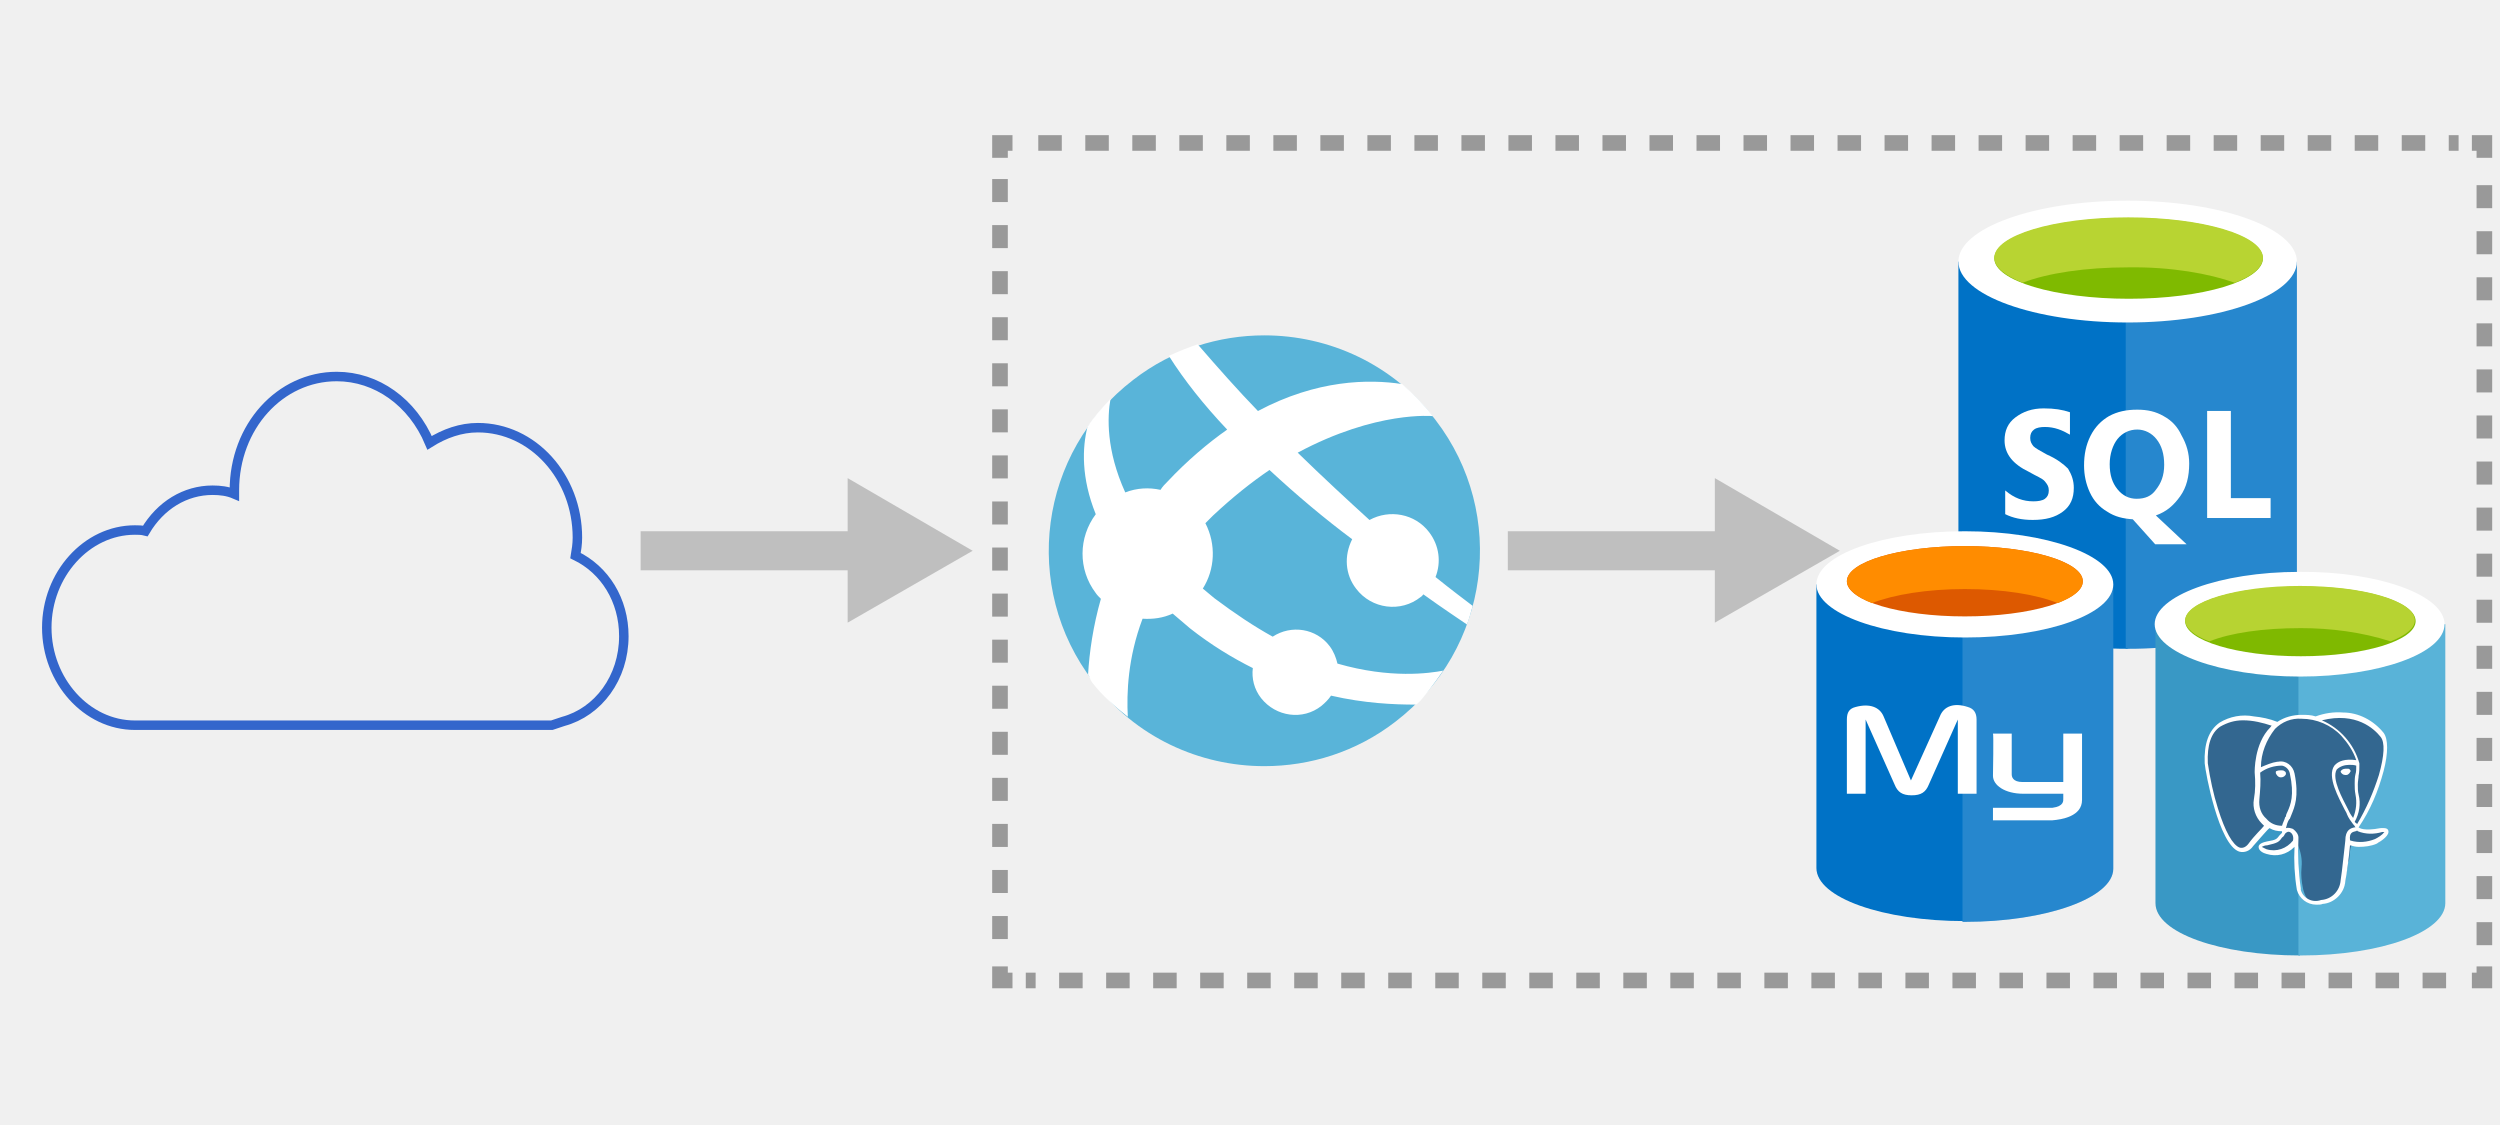
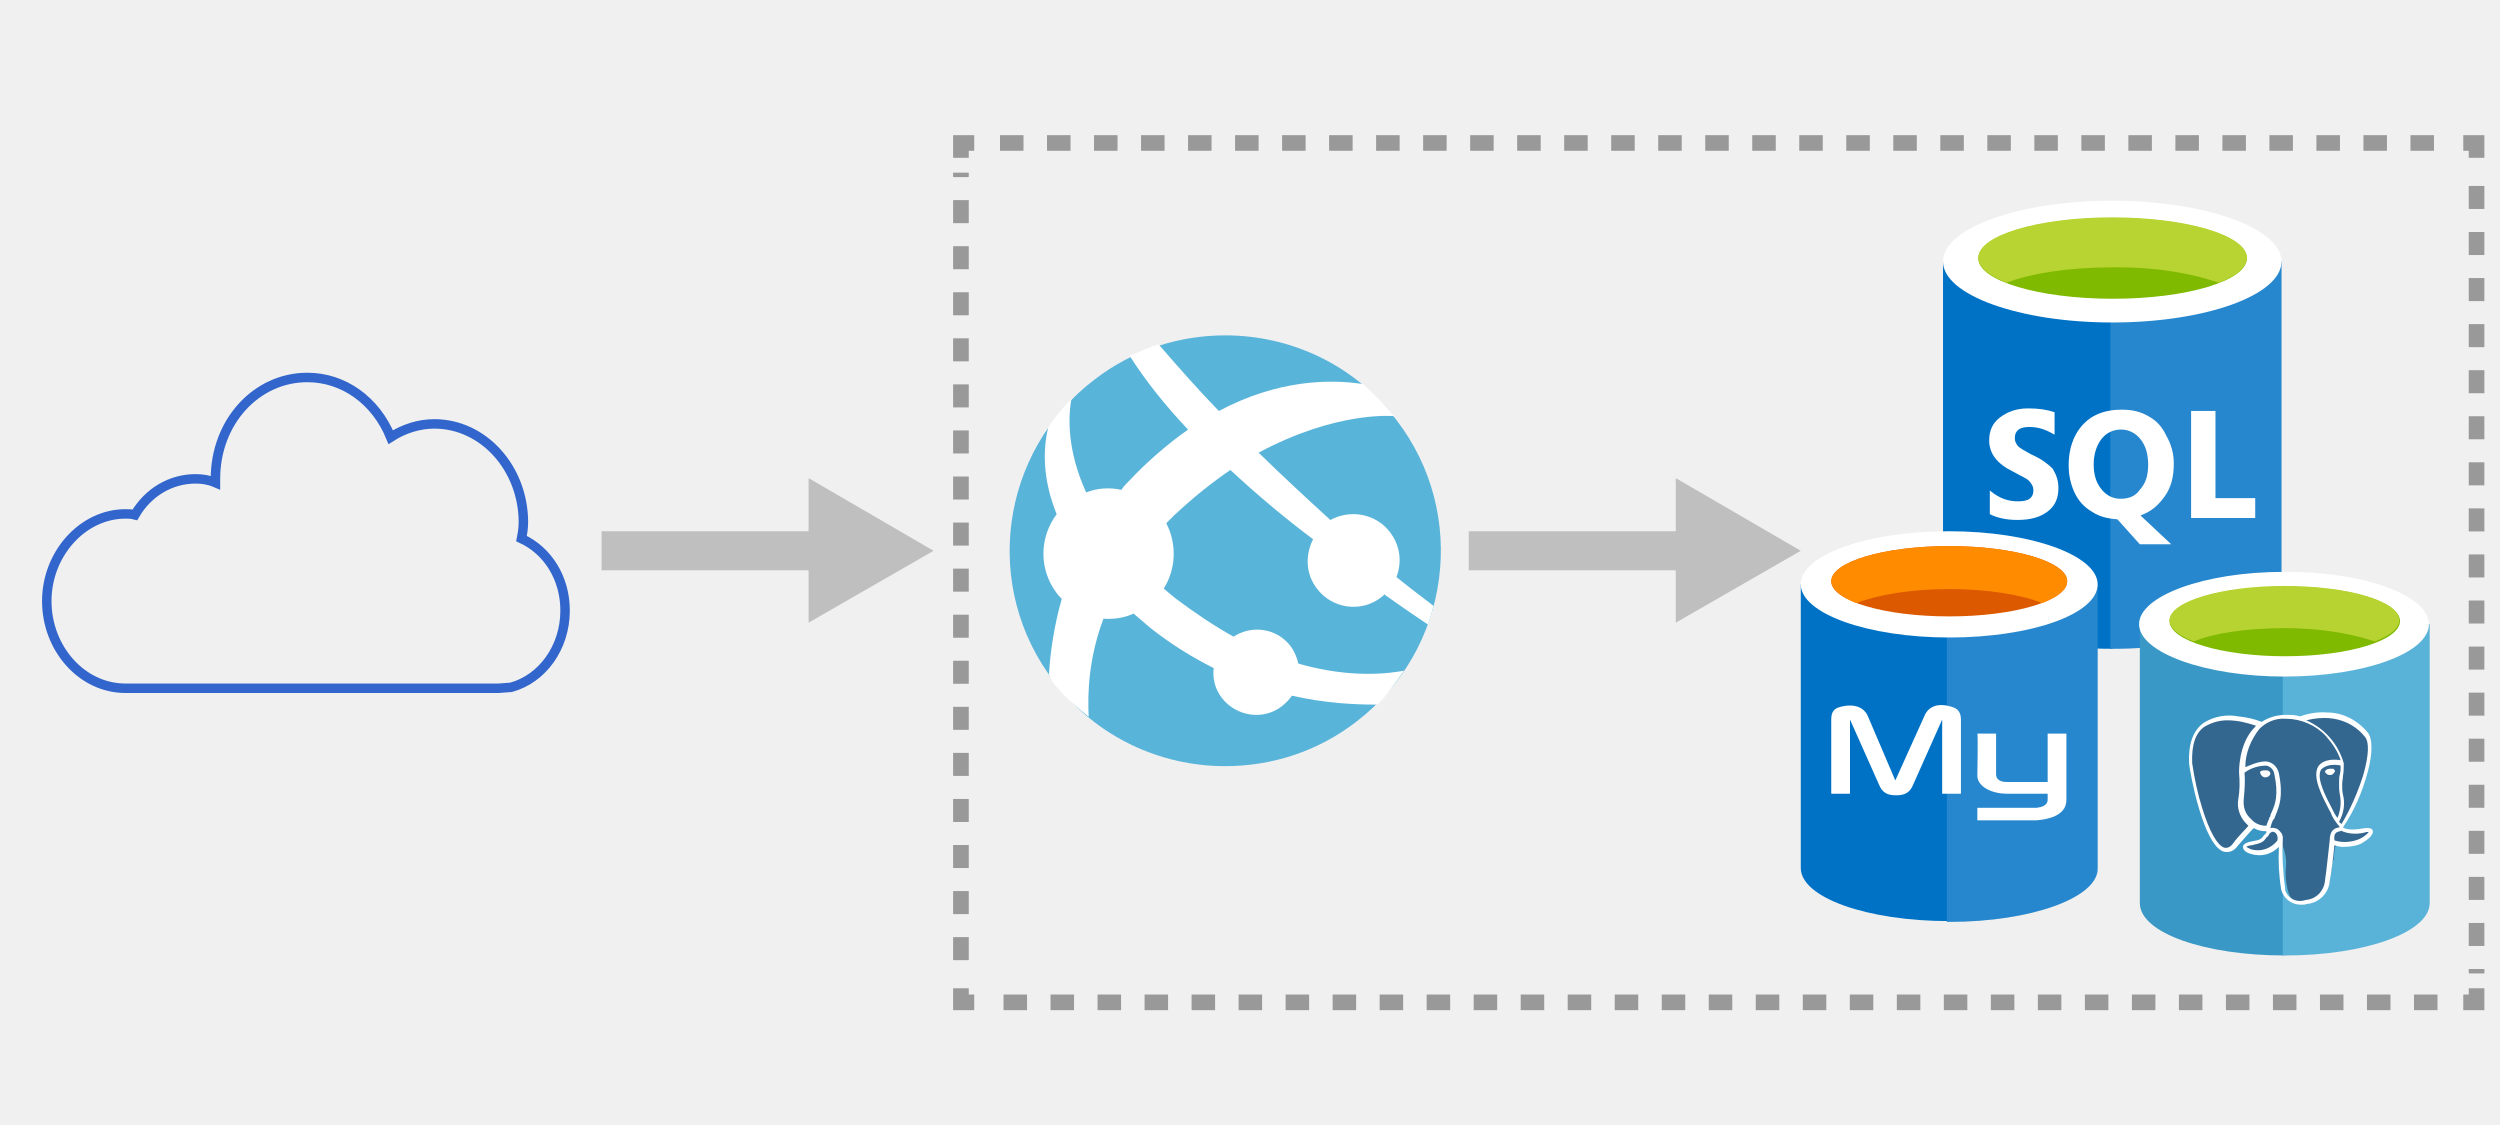
<svg xmlns="http://www.w3.org/2000/svg" version="1.0" x="0px" y="0px" viewBox="0 0 320 144" style="enable-background:new 0 0 320 144;" xml:space="preserve">
  <style type="text/css">
	.st0{fill:#59B4D9;}
	.st1{fill:#FFFFFF;}
	.st2{fill:#0072C6;}
	.st3{opacity:0.15;fill:#FFFFFF;enable-background:new    ;}
	.st4{fill:#7FBA00;}
	.st5{fill:#B8D432;}
	.st6{fill:#FFFFFF;enable-background:new    ;}
	.st7{fill:#7D7D7D;stroke:#7D7D7D;stroke-width:0.625;stroke-linejoin:round;}
	.st8{fill:none;stroke:#3366CC;stroke-miterlimit:3;}
	.st9{fill:none;stroke:#BFBFBF;stroke-width:5;stroke-miterlimit:3;}
	.st10{fill:#BFBFBF;}
	.st11{fill:none;stroke:#999999;stroke-width:2;stroke-miterlimit:3;}
	.st12{fill:none;stroke:#999999;stroke-width:2;stroke-miterlimit:3;stroke-dasharray:3.009,3.009;}
	.st13{fill:none;stroke:#999999;stroke-width:2;stroke-miterlimit:3;stroke-dasharray:2.948,2.948;}
	.st14{fill:#DD5900;}
	.st15{fill:#FF8C00;}
	.st16{fill:#3998C5;}
	.st17{fill:#59B3D8;}
	.st18{fill:#7FB900;}
	.st19{fill:#B7D332;}
	.st20{fill:#336790;}
</style>
  <g id="svg7775">
    <g id="g4941-3" transform="matrix(0.8205563,0,0,0.8205563,5.440066,894.3356)">
-       <path id="path3-3" class="st0" d="M211-977.3c-6.1,4.7-13.3,6.9-20.4,6.9    c-10.1,0-20.1-4.5-26.7-13.2c-11.3-14.7-8.5-35.8,6.3-47.1c6.1-4.7,13.3-6.9,20.4-6.9c10.1,0,20.1,4.5,26.7,13.2    C228.6-1009.7,225.8-988.6,211-977.3" />
-       <path id="path5-4" class="st1" d="M204.9-998.1c2.4,3.2,7,3.8,10.1,1.3c0.2-0.1,0.3-0.3,0.4-0.4    c3.2,2.3,5.5,3.8,6.8,4.7c0.4-1,0.6-1.9,0.9-2.9c-1.3-1-3.2-2.4-5.8-4.5c0.9-2.3,0.6-4.9-1-7c-2.2-2.9-6.2-3.6-9.3-1.9    c-3.4-3.1-7.2-6.6-11.2-10.5c12.3-6.6,21.1-5.7,21.1-5.7c-1.5-1.9-3.1-3.5-4.8-5c-5.2-0.8-13.3-0.7-22.5,4.2l0,0l0,0    c-3.1-3.2-6.2-6.7-9.4-10.4c-1.5,0.5-3,1.1-4.5,1.8c2.4,3.8,5.5,7.7,9.1,11.5l0,0l0,0c-3,2.1-6.3,4.9-9.3,8.1    c-0.4,0.4-0.8,0.8-1.1,1.3c-1.8-0.4-3.7-0.3-5.5,0.4c-3-6.6-2.8-11.8-2.3-14.6c-1.3,1.4-2.6,2.8-3.6,4.4c-0.8,3.2-1,7.9,1.3,13.6    c-2.7,3.6-2.8,8.6,0,12.3c0.2,0.3,0.5,0.6,0.8,0.9c-1.2,4.2-1.8,8.3-2,11.8c0.3,0.4,0.3,0.8,0.6,1.2c1.6,2.1,3.6,3.8,5.6,5.4    c-0.2-3.7,0-9.2,2.3-15.3c1.6,0.1,3.2-0.1,4.7-0.8c0.9,0.8,1.8,1.5,2.7,2.3c3.3,2.6,6.6,4.6,9.8,6.2c-0.2,1.6,0.2,3.3,1.3,4.7    c2.3,2.9,6.5,3.5,9.4,1.2c0.6-0.5,1.1-1,1.5-1.6c5.2,1.2,9.8,1.4,13.2,1.4c0.5,0,2.9-3.3,4.3-5.3c-2.1,0.4-8.2,1.3-16.5-1.1    c-0.2-0.9-0.6-1.9-1.2-2.7c-2.1-2.8-6-3.4-8.9-1.5c-2.9-1.6-5.9-3.6-9.1-6c-0.6-0.5-1.2-1-1.8-1.5c1.9-3,2.1-6.9,0.4-10.2    c0.4-0.4,0.8-0.8,1.2-1.2c3.1-2.9,6-5.2,8.8-7.1c-0.1-0.1-0.2-0.2-0.3-0.3c0.1,0.1,0.2,0.2,0.3,0.3l0,0c4.2,3.9,8.6,7.6,12.9,10.8    C203-1003.2,203.2-1000.3,204.9-998.1L204.9-998.1z" />
+       <path id="path3-3" class="st0" d="M204.9-977.3c-6.1,4.7-13.3,6.9-20.4,6.9    c-10.1,0-20.1-4.5-26.7-13.2c-11.3-14.7-8.5-35.8,6.3-47.1c6.1-4.7,13.3-6.9,20.4-6.9c10.1,0,20.1,4.5,26.7,13.2    C222.5-1009.7,219.7-988.6,204.9-977.3" />
+       <path id="path5-4" class="st1" d="M198.8-998.1c2.4,3.2,7,3.8,10.1,1.3c0.2-0.1,0.3-0.3,0.4-0.4    c3.2,2.3,5.5,3.8,6.8,4.7c0.4-1,0.6-1.9,0.9-2.9c-1.3-1-3.2-2.4-5.8-4.5c0.9-2.3,0.6-4.9-1-7c-2.2-2.9-6.2-3.6-9.3-1.9    c-3.4-3.1-7.2-6.6-11.2-10.5c12.3-6.6,21.1-5.7,21.1-5.7c-1.5-1.9-3.1-3.5-4.8-5c-5.2-0.8-13.3-0.7-22.5,4.2l0,0l0,0    c-3.1-3.2-6.2-6.7-9.4-10.4c-1.5,0.5-3,1.1-4.5,1.8c2.4,3.8,5.5,7.7,9.1,11.5l0,0l0,0c-3,2.1-6.3,4.9-9.3,8.1    c-0.4,0.4-0.8,0.8-1.1,1.3c-1.8-0.4-3.7-0.3-5.5,0.4c-3-6.6-2.8-11.8-2.3-14.6c-1.3,1.4-2.6,2.8-3.6,4.4c-0.8,3.2-1,7.9,1.3,13.6    c-2.7,3.6-2.8,8.6,0,12.3c0.2,0.3,0.5,0.6,0.8,0.9c-1.2,4.2-1.8,8.3-2,11.8c0.3,0.4,0.3,0.8,0.6,1.2c1.6,2.1,3.6,3.8,5.6,5.4    c-0.2-3.7,0-9.2,2.3-15.3c1.6,0.1,3.2-0.1,4.7-0.8c0.9,0.8,1.8,1.5,2.7,2.3c3.3,2.6,6.6,4.6,9.8,6.2c-0.2,1.6,0.2,3.3,1.3,4.7    c2.3,2.9,6.5,3.5,9.4,1.2c0.6-0.5,1.1-1,1.5-1.6c5.2,1.2,9.8,1.4,13.2,1.4c0.5,0,2.9-3.3,4.3-5.3c-2.1,0.4-8.2,1.3-16.5-1.1    c-0.2-0.9-0.6-1.9-1.2-2.7c-2.1-2.8-6-3.4-8.9-1.5c-2.9-1.6-5.9-3.6-9.1-6c-0.6-0.5-1.2-1-1.8-1.5c1.9-3,2.1-6.9,0.4-10.2    c0.4-0.4,0.8-0.8,1.2-1.2c3.1-2.9,6-5.2,8.8-7.1c-0.1-0.1-0.2-0.2-0.3-0.3c0.1,0.1,0.2,0.2,0.3,0.3l0,0c4.2,3.9,8.6,7.6,12.9,10.8    C196.9-1003.2,197.1-1000.3,198.8-998.1L198.8-998.1z" />
    </g>
    <g id="g3366-3" transform="matrix(0.8205563,0,0,0.8205563,7.87366,773.8707)">
-       <path id="path3-5-6" class="st2" d="M295.9-902.3v50.9c0,5.2,11.8,9.5,26.4,9.5v-60.4    L295.9-902.3L295.9-902.3z" />
-       <path id="path5-3-4" class="st2" d="M322-841.9h0.3c14.5,0,26.4-4.3,26.4-9.5v-50.9H322V-841.9    L322-841.9z" />
-       <path id="path7-0" class="st3" d="M322-841.9h0.3c14.5,0,26.4-4.3,26.4-9.5v-50.9H322V-841.9    L322-841.9z" />
-       <path id="path9-9" class="st1" d="M348.7-902.3c0,5.2-11.8,9.5-26.4,9.5s-26.4-4.3-26.4-9.5    s11.8-9.5,26.4-9.5S348.7-907.5,348.7-902.3" />
-       <path id="path11-5" class="st4" d="M343.4-902.8c0,3.5-9.4,6.3-20.9,6.3c-11.5,0-21-2.8-21-6.3    c0-3.5,9.4-6.3,21-6.3C334-909.1,343.4-906.3,343.4-902.8" />
-       <path id="path13-5" class="st5" d="M339-899c2.7-1,4.4-2.4,4.4-3.9c0-3.5-9.4-6.3-21-6.3    s-20.9,2.8-20.9,6.3c0,1.5,1.7,2.8,4.4,3.9c3.9-1.5,9.8-2.4,16.5-2.4C329.1-901.5,335.1-900.4,339-899" />
-       <path id="path15-8" class="st1" d="M313.9-867c0,1.6-0.5,2.8-1.7,3.7s-2.7,1.3-4.7,1.3    c-1.7,0-3.1-0.3-4.3-0.9v-3.7c1.4,1.2,2.8,1.7,4.4,1.7c0.7,0,1.4-0.1,1.8-0.4c0.4-0.3,0.6-0.7,0.6-1.3s-0.2-0.9-0.6-1.4    s-1.3-0.8-2.5-1.5c-2.5-1.2-3.8-2.8-3.8-4.9c0-1.5,0.5-2.7,1.7-3.6c1.2-0.9,2.6-1.4,4.4-1.4c1.7,0,2.9,0.2,4.1,0.6v3.5    c-1.2-0.7-2.4-1.2-3.9-1.2c-0.7,0-1.3,0.1-1.7,0.4c-0.4,0.3-0.6,0.7-0.6,1.3s0.2,0.9,0.5,1.3c0.3,0.3,1,0.7,2.1,1.3    c1.6,0.7,2.6,1.5,3.3,2.2C313.6-869,313.9-868.1,313.9-867L313.9-867z" />
-       <path id="path17-2" class="st1" d="M331.9-870.8c0,2-0.4,3.7-1.4,5.1s-2.1,2.4-3.8,3l4.8,4.5    h-4.9l-3.5-3.9c-1.5-0.1-2.8-0.4-4-1.2c-1.2-0.7-2.1-1.7-2.7-3c-0.6-1.3-0.9-2.7-0.9-4.2c0-1.7,0.3-3.2,1-4.6    c0.7-1.4,1.7-2.4,2.9-3.1c1.3-0.7,2.7-1,4.4-1c1.6,0,2.9,0.3,4.1,1c1.3,0.7,2.2,1.7,2.8,3C331.5-873.8,331.9-872.4,331.9-870.8    L331.9-870.8z M328-870.6c0-1.7-0.4-3-1.2-4c-0.7-0.9-1.8-1.5-3-1.5s-2.3,0.5-3.1,1.5c-0.7,0.9-1.2,2.3-1.2,3.9    c0,1.7,0.4,2.9,1.2,3.9s1.8,1.5,3,1.5c1.3,0,2.3-0.4,3-1.4C327.5-867.7,328-868.9,328-870.6L328-870.6z" />
-       <polygon id="polygon19-6" class="st1" points="338.4,-865.4 344.6,-865.4 344.6,-862.3 334.7,-862.3 334.7,-879 338.4,-879   " />
+       <path id="path3-5-6" class="st2" d="M293.5-902.3v50.9c0,5.2,11.8,9.5,26.4,9.5v-60.4    L293.5-902.3L293.5-902.3z" />
+       <path id="path5-3-4" class="st2" d="M319.6-841.9h0.3c14.5,0,26.4-4.3,26.4-9.5v-50.9h-26.7    V-841.9L319.6-841.9z" />
+       <path id="path7-0" class="st3" d="M319.6-841.9h0.3c14.5,0,26.4-4.3,26.4-9.5v-50.9h-26.7    V-841.9L319.6-841.9z" />
+       <path id="path9-9" class="st1" d="M346.3-902.3c0,5.2-11.8,9.5-26.4,9.5    c-14.5,0-26.4-4.3-26.4-9.5s11.8-9.5,26.4-9.5C334.4-911.8,346.3-907.5,346.3-902.3" />
+       <path id="path11-5" class="st4" d="M340.9-902.8c0,3.5-9.4,6.3-20.9,6.3c-11.5,0-21-2.8-21-6.3    c0-3.5,9.4-6.3,21-6.3S340.9-906.3,340.9-902.8" />
+       <path id="path13-5" class="st5" d="M336.5-899c2.7-1,4.4-2.4,4.4-3.9c0-3.5-9.4-6.3-21-6.3    c-11.6,0-20.9,2.8-20.9,6.3c0,1.5,1.7,2.8,4.4,3.9c3.9-1.5,9.8-2.4,16.5-2.4C326.7-901.5,332.6-900.4,336.5-899" />
+       <path id="path15-8" class="st1" d="M311.5-867c0,1.6-0.5,2.8-1.7,3.7s-2.7,1.3-4.7,1.3    c-1.7,0-3.1-0.3-4.3-0.9v-3.7c1.4,1.2,2.8,1.7,4.4,1.7c0.7,0,1.4-0.1,1.8-0.4c0.4-0.3,0.6-0.7,0.6-1.3s-0.2-0.9-0.6-1.4    s-1.3-0.8-2.5-1.5c-2.5-1.2-3.8-2.8-3.8-4.9c0-1.5,0.5-2.7,1.7-3.6c1.2-0.9,2.6-1.4,4.4-1.4c1.7,0,2.9,0.2,4.1,0.6v3.5    c-1.2-0.7-2.4-1.2-3.9-1.2c-0.7,0-1.3,0.1-1.7,0.4c-0.4,0.3-0.6,0.7-0.6,1.3s0.2,0.9,0.5,1.3c0.3,0.3,1,0.7,2.1,1.3    c1.6,0.7,2.6,1.5,3.3,2.2C311.2-869,311.5-868.1,311.5-867L311.5-867z" />
+       <path id="path17-2" class="st1" d="M329.5-870.8c0,2-0.4,3.7-1.4,5.1s-2.1,2.4-3.8,3l4.8,4.5    h-4.9l-3.5-3.9c-1.5-0.1-2.8-0.4-4-1.2c-1.2-0.7-2.1-1.7-2.7-3c-0.6-1.3-0.9-2.7-0.9-4.2c0-1.7,0.3-3.2,1-4.6    c0.7-1.4,1.7-2.4,2.9-3.1c1.3-0.7,2.7-1,4.4-1c1.6,0,2.9,0.3,4.1,1c1.3,0.7,2.2,1.7,2.8,3C329.1-873.8,329.5-872.4,329.5-870.8    L329.5-870.8z M325.5-870.6c0-1.7-0.4-3-1.2-4c-0.7-0.9-1.8-1.5-3-1.5c-1.3,0-2.3,0.5-3.1,1.5c-0.7,0.9-1.2,2.3-1.2,3.9    c0,1.7,0.4,2.9,1.2,3.9s1.8,1.5,3,1.5c1.3,0,2.3-0.4,3-1.4C325.1-867.7,325.5-868.9,325.5-870.6L325.5-870.6z" />
+       <polygon id="polygon19-6" class="st1" points="336,-865.4 342.2,-865.4 342.2,-862.3 332.2,-862.3 332.2,-879 336,-879   " />
    </g>
    <path class="st6" d="M-4,0" />
-     <path id="path6849" class="st7" d="M133.5,70.5" />
+     <path id="path6849" class="st7" d="M128.5,70.5" />
    <g id="group24-48" transform="matrix(1.212846,0,0,1.212846,67.72202,-78.30537)">
      <g id="shape25-49">
-         <path id="path135" class="st8" d="M2.4,141.1h-44c-5.1,0-9.3-4.7-9.3-10.3     c0-5.6,4.2-10.3,9.3-10.3c0.4,0,0.7,0,1.1,0.1c1.6-2.7,4.2-4.3,7.1-4.3c0.8,0,1.6,0.1,2.3,0.4c0-0.1,0-0.3,0-0.4     c0-6.7,4.8-12,10.8-12c4.2,0,8,2.7,9.8,7c1.6-1,3.3-1.6,5.1-1.6c5.8,0,10.5,5.2,10.5,11.6c0,0.7-0.1,1.3-0.2,1.9     c3.1,1.5,5.1,4.7,5.1,8.5c0,4.4-2.7,8-6.4,9L2.4,141.1z" />
+         <path id="path135" class="st8" d="M-3.2,137.2h-39.4c-4.6,0-8.3-4.2-8.3-9.2     c0-5,3.8-9.2,8.3-9.2c0.4,0,0.6,0,1,0.1c1.4-2.4,3.8-3.8,6.4-3.8c0.7,0,1.4,0.1,2.1,0.4c0-0.1,0-0.3,0-0.4c0-6,4.3-10.7,9.7-10.7     c3.8,0,7.2,2.4,8.8,6.3c1.4-0.9,3-1.4,4.6-1.4c5.2,0,9.4,4.7,9.4,10.4c0,0.6-0.1,1.2-0.2,1.7c2.8,1.3,4.6,4.2,4.6,7.6     c0,3.9-2.4,7.2-5.7,8.1L-3.2,137.2z" />
      </g>
    </g>
    <g>
      <g>
-         <line class="st9" x1="82" y1="70.5" x2="111.2" y2="70.5" />
+         <line class="st9" x1="77" y1="70.5" x2="106.2" y2="70.5" />
        <g>
-           <polygon class="st10" points="108.5,79.7 124.5,70.5 108.5,61.2     " />
+           <polygon class="st10" points="103.5,79.7 119.5,70.5 103.5,61.2     " />
        </g>
      </g>
    </g>
    <g>
      <g>
-         <line class="st9" x1="193" y1="70.5" x2="222.2" y2="70.5" />
+         <line class="st9" x1="188" y1="70.5" x2="217.2" y2="70.5" />
        <g>
-           <polygon class="st10" points="219.5,79.7 235.5,70.5 219.5,61.2     " />
+           <polygon class="st10" points="214.5,79.7 230.5,70.5 214.5,61.2     " />
        </g>
      </g>
    </g>
    <g>
      <g>
-         <polyline class="st11" points="318,123.7 318,125.5 316.4,125.5    " />
-         <line class="st12" x1="313.1" y1="125.5" x2="131.3" y2="125.5" />
-         <polyline class="st11" points="129.6,125.5 128,125.5 128,123.7    " />
-         <line class="st13" x1="128" y1="120.2" x2="128" y2="22" />
-         <polyline class="st11" points="128,20.2 128,18.3 129.6,18.3    " />
-         <line class="st12" x1="132.9" y1="18.3" x2="314.7" y2="18.3" />
-         <polyline class="st11" points="316.4,18.3 318,18.3 318,20.2    " />
-         <line class="st13" x1="318" y1="23.7" x2="318" y2="121.9" />
+         <polyline class="st11" points="317,126.5 317,128.3 315.3,128.3    " />
+         <line class="st12" x1="312" y1="128.3" x2="126.3" y2="128.3" />
+         <polyline class="st11" points="124.7,128.3 123,128.3 123,126.5    " />
+         <line class="st13" x1="123" y1="122.9" x2="123" y2="22.1" />
+         <polyline class="st11" points="123,20.2 123,18.3 124.7,18.3    " />
+         <line class="st12" x1="128" y1="18.3" x2="313.7" y2="18.3" />
+         <polyline class="st11" points="315.3,18.3 317,18.3 317,20.2    " />
+         <line class="st13" x1="317" y1="23.8" x2="317" y2="124.6" />
      </g>
    </g>
  </g>
  <g id="Layer_2">
    <g>
-       <path class="st2" d="M232.5,74.8v36.3c0,3.8,8.5,6.8,19,6.8V74.8H232.5z" />
-       <path class="st2" d="M251.2,118h0.3c10.5,0,19-3.1,19-6.8V74.8h-19.3V118z" />
-       <path class="st3" d="M251.2,118h0.3c10.5,0,19-3.1,19-6.8V74.8h-19.3V118z" />
-       <path class="st1" d="M270.5,74.8c0,3.8-8.5,6.8-19,6.8c-10.5,0-19-3.1-19-6.8c0-3.8,8.5-6.8,19-6.8C262,68,270.5,71.1,270.5,74.8" />
-       <path class="st14" d="M266.6,74.4c0,2.5-6.8,4.5-15.1,4.5c-8.3,0-15.1-2-15.1-4.5c0-2.5,6.8-4.5,15.1-4.5S266.6,71.9,266.6,74.4" />
-       <path class="st15" d="M263.4,77.2c2-0.8,3.2-1.7,3.2-2.8c0-2.5-6.8-4.5-15.1-4.5c-8.3,0-15.1,2-15.1,4.5c0,1,1.2,2,3.2,2.8    c2.8-1.1,7.1-1.8,11.9-1.8C256.4,75.4,260.7,76.1,263.4,77.2" />
-       <path class="st1" d="M236.4,101.6h2.4v-9.5l3.7,8.3c0.4,1,1,1.4,2.2,1.4c1.2,0,1.8-0.4,2.2-1.4l3.7-8.3v9.5h2.4v-9.5    c0-0.9-0.4-1.4-1.1-1.6c-1.8-0.6-3.1-0.1-3.6,1.2l-3.7,8.2l-3.5-8.2c-0.5-1.2-1.8-1.7-3.6-1.2c-0.8,0.2-1.1,0.7-1.1,1.6    L236.4,101.6L236.4,101.6z" />
-       <path class="st1" d="M255.1,93.9h2.4v5.2c0,0.3,0.1,1,1.4,1c0.7,0,5.2,0,5.2,0v-6.2h2.4c0,0,0,8.5,0,8.5c0,2.1-2.6,2.5-3.8,2.6    h-7.6v-1.6c0,0,7.6,0,7.6,0c1.5-0.2,1.4-0.9,1.4-1.2v-0.6H259c-2.4,0-3.9-1.1-3.9-2.3C255.1,99.1,255.2,93.9,255.1,93.9    L255.1,93.9z" />
+       <path class="st2" d="M230.5,74.8v36.3c0,3.8,8.5,6.8,19,6.8V74.8H230.5z" />
+       <path class="st2" d="M249.2,118h0.3c10.5,0,19-3.1,19-6.8V74.8h-19.3V118z" />
+       <path class="st3" d="M249.2,118h0.3c10.5,0,19-3.1,19-6.8V74.8h-19.3V118z" />
+       <path class="st1" d="M268.5,74.8c0,3.8-8.5,6.8-19,6.8c-10.5,0-19-3.1-19-6.8c0-3.8,8.5-6.8,19-6.8C260,68,268.5,71.1,268.5,74.8" />
+       <path class="st14" d="M264.6,74.4c0,2.5-6.8,4.5-15.1,4.5c-8.3,0-15.1-2-15.1-4.5c0-2.5,6.8-4.5,15.1-4.5S264.6,71.9,264.6,74.4" />
+       <path class="st15" d="M261.4,77.2c2-0.8,3.2-1.7,3.2-2.8c0-2.5-6.8-4.5-15.1-4.5c-8.3,0-15.1,2-15.1,4.5c0,1,1.2,2,3.2,2.8    c2.8-1.1,7.1-1.8,11.9-1.8C254.4,75.4,258.7,76.1,261.4,77.2" />
+       <path class="st1" d="M234.4,101.6h2.4v-9.5l3.7,8.3c0.4,1,1,1.4,2.2,1.4c1.2,0,1.8-0.4,2.2-1.4l3.7-8.3v9.5h2.4v-9.5    c0-0.9-0.4-1.4-1.1-1.6c-1.8-0.6-3.1-0.1-3.6,1.2l-3.7,8.2l-3.5-8.2c-0.5-1.2-1.8-1.7-3.6-1.2c-0.8,0.2-1.1,0.7-1.1,1.6    L234.4,101.6L234.4,101.6z" />
+       <path class="st1" d="M253.1,93.9h2.4v5.2c0,0.3,0.1,1,1.4,1c0.7,0,5.2,0,5.2,0v-6.2h2.4c0,0,0,8.5,0,8.5c0,2.1-2.6,2.5-3.8,2.6    h-7.6v-1.6c0,0,7.6,0,7.6,0c1.5-0.2,1.4-0.9,1.4-1.2v-0.6H257c-2.4,0-3.9-1.1-3.9-2.3C253.1,99.1,253.2,93.9,253.1,93.9    L253.1,93.9z" />
    </g>
  </g>
  <g id="Layer_3">
    <g>
-       <path class="st16" d="M275.9,79.9v35.7c0,3.8,8.3,6.7,18.5,6.7V79.9H275.9z" />
-       <path class="st17" d="M294.2,122.3h0.3c10.3,0,18.5-3,18.5-6.7V79.9h-18.8V122.3z" />
-       <path class="st1" d="M312.9,79.9c0,3.7-8.3,6.7-18.5,6.7s-18.6-3.1-18.6-6.7s8.3-6.7,18.5-6.7C304.5,73.1,312.9,76.2,312.9,79.9" />
-       <path class="st18" d="M309.2,79.5c0,2.5-6.6,4.5-14.7,4.5c-8.1,0-14.8-2-14.8-4.5c0-2.5,6.6-4.4,14.7-4.4    C302.5,75,309.2,77,309.2,79.5" />
-       <path class="st19" d="M306,82.1c2-0.8,3.1-1.7,3.1-2.7c0-2.5-6.6-4.4-14.7-4.4c-8.1,0-14.7,2-14.7,4.4c0,1,1.2,2,3.1,2.7    c2.7-1.1,6.9-1.7,11.7-1.7C298.3,80.4,302.3,80.9,306,82.1" />
-       <path class="st20" d="M304.8,106.4c-2.9,0.6-3.1-0.4-3.1-0.4c3.1-4.6,4.4-10.5,3.3-11.9c-3.1-3.9-8.4-2.1-8.4-2h0    c-0.6-0.1-1.3-0.2-2-0.2c-1.1-0.1-2.2,0.3-3.1,0.9c0,0-9.4-3.9-9,4.9c0.1,1.9,2.7,14.1,5.8,10.4c1.1-1.4,2.2-2.5,2.2-2.5    c0.5,0.4,1.2,0.5,1.9,0.5l0.1,0c0,0.2,0,0.4,0,0.5c-0.8,0.9-0.6,1-2.1,1.4c-1.6,0.3-0.7,0.9,0,1.1c1.3,0.4,2.8,0,3.7-1.2l0,0.2    c0.4,0.9,0.6,1.9,0.5,2.9c-0.1,0.9,0,1.9,0.2,2.8c0.2,0.7,0.5,2.2,2.6,1.7c1.5-0.2,2.7-1.4,2.8-3c0.1-1.1,0.3-1,0.3-2l0.2-0.5    c0.2-1.6,0-2.1,1.1-1.8l0.3,0c0.8,0,1.7-0.1,2.4-0.4C305.3,107.1,306.1,106.1,304.8,106.4L304.8,106.4z" />
-       <path class="st1" d="M292.4,98.7c-0.1-0.1-0.3-0.1-0.4-0.1c-0.2,0-0.4,0-0.6,0.1c-0.1,0-0.1,0.1-0.1,0.2c0,0.2,0.3,0.6,0.6,0.6    h0.1c0.3,0,0.5-0.2,0.6-0.4v0C292.6,98.9,292.6,98.8,292.4,98.7z" />
-       <path class="st1" d="M300.6,98.4c-0.1,0-0.3,0-0.4,0c-0.3,0-0.6,0.2-0.6,0.4l0,0c0.1,0.2,0.3,0.4,0.6,0.4h0.1    c0.2,0,0.3-0.1,0.4-0.2c0.1-0.1,0.1-0.2,0.2-0.3C300.8,98.5,300.7,98.4,300.6,98.4z" />
-       <path class="st1" d="M305.7,106.3c-0.1-0.4-0.8-0.3-1-0.3c-2.1,0.4-2.7,0-2.8-0.1c1.5-2.2,2.5-4.6,3.2-7.2c0.6-2.3,0.6-4.1,0-4.9    c-1.3-1.6-3.2-2.6-5.2-2.6c-1.2-0.1-2.4,0.1-3.5,0.5h0h0l0,0h0c-0.6-0.2-1.2-0.2-1.8-0.2c-1.1,0-2.2,0.3-3.1,0.9    c-1-0.4-2-0.6-3-0.7c-1.5-0.3-3.1,0-4.4,0.8c-1.4,1-2,2.7-1.9,5.2c0.1,1.2,1.8,10.4,4.4,11.3c0.7,0.2,1.4-0.1,1.8-0.7    c1-1.1,1.8-2.1,2.1-2.3c0.5,0.3,1,0.4,1.6,0.4c0,0.1,0,0.1,0,0.2c-0.1,0.1-0.2,0.2-0.3,0.3c-0.4,0.5-0.4,0.6-1.6,0.8    c-0.5,0.1-1.1,0.3-1.1,0.7c0,0.5,0.6,0.8,1,0.9c1.3,0.4,2.6,0.1,3.6-0.9c-0.1,1.8,0,3.7,0.3,5.5c0.3,1.1,1.3,1.9,2.5,1.9    c0.3,0,0.6,0,0.8-0.1c1.5-0.1,2.8-1.4,2.9-2.9c0.2-1,0.5-3.4,0.6-4.6c0.4,0.1,0.7,0.2,1.1,0.2c0.8,0,1.6-0.1,2.3-0.4    C304.9,107.6,305.9,106.9,305.7,106.3z M300.2,107.6c-0.1,0.7-0.4,3.9-0.6,5.1c-0.1,1.3-1.1,2.4-2.5,2.5c-1.1,0.4-2.3-0.2-2.6-1.3    c0-0.1,0-0.1,0-0.2c-0.3-2.1-0.4-4.3-0.3-6.4c0,0,0-0.1,0-0.1c0-0.4-0.3-0.8-0.7-1.1h0c-0.3-0.1-0.6-0.2-0.9-0.1    c0.1-0.4,0.2-0.8,0.4-1.1l0.1-0.1c0.1-0.2,0.1-0.3,0.2-0.5c0.4-1,1-2.3,0.4-5.3c-0.2-1-1.1-1.7-2.1-1.5l-0.1,0    c-0.7,0.1-1.4,0.4-2.1,0.7c0-1.8,0.7-3.5,1.8-4.9c0.9-0.9,2.1-1.4,3.4-1.3c1.9,0,3.8,0.8,5.1,2.2c0.8,0.9,1.5,1.9,1.9,3.1    c-1.4-0.2-2.3,0.1-2.8,0.7c-1,1.4,0.6,4.2,1.3,5.6c0.1,0.2,0.3,0.5,0.3,0.6c0.2,0.5,0.5,0.9,0.8,1.3c0.1,0.1,0.2,0.2,0.3,0.4h-0.1    C300.9,106,300.2,106.2,300.2,107.6L300.2,107.6z M286.7,108.5c-0.9-0.3-1.9-2.1-2.8-5c-0.6-1.9-1-3.8-1.3-5.8    c-0.1-2.3,0.4-3.9,1.6-4.7c0.9-0.5,1.8-0.8,2.9-0.8c1.3,0,2.5,0.3,3.7,0.7l0,0c-0.1,0-0.1,0.1-0.2,0.2c-2.1,2.1-2,5.7-2,5.8v0    c0.1,1.1,0.1,2.3-0.1,3.4c-0.2,1.1,0.2,2.3,1,3.1c0.1,0.1,0.2,0.2,0.3,0.3c-0.3,0.4-1.2,1.2-2,2.3l0,0    C287.5,108.4,287.1,108.6,286.7,108.5L286.7,108.5z M289.2,102.3c0.1-1.1,0.2-2.3,0.1-3.4c0.8-0.6,1.8-0.9,2.8-0.9    c0.5,0.1,0.9,0.5,1,1c0.6,2.8,0.1,4-0.3,4.9c-0.1,0.2-0.2,0.4-0.2,0.6l-0.1,0.1c-0.1,0.4-0.3,0.7-0.4,1.1c-0.8,0-1.5-0.3-2-0.9    C289.4,104.2,289.1,103.3,289.2,102.3z M292.5,106.7L292.5,106.7c0.2-0.2,0.4-0.3,0.6-0.2l0,0c0.4,0.2,0.5,0.7,0.4,1.1    c-0.8,1-2.1,1.5-3.4,1.1l0,0c-0.2-0.1-0.4-0.2-0.6-0.3c0.2-0.1,0.4-0.2,0.7-0.2c1.3-0.3,1.5-0.4,1.9-1    C292.3,107.1,292.4,106.9,292.5,106.7L292.5,106.7z M300.8,104.1c-0.1-0.2-0.2-0.4-0.3-0.6l0,0c-0.6-1.2-2.1-3.8-1.4-5    c0.4-0.4,1-0.6,1.6-0.6c0.3,0,0.6,0,0.9,0.1c0,0.4,0,0.8-0.1,1.1c-0.1,0.4-0.1,0.8-0.1,1.2c0,0.5,0,0.9,0.1,1.4c0.2,1,0.1,2-0.3,3    C301,104.4,300.9,104.3,300.8,104.1L300.8,104.1z M304.5,99.2c-0.7,2.2-1.6,4.3-2.8,6.3c0-0.1-0.1-0.1-0.2-0.2l-0.1-0.1l0,0    c0.6-1.1,0.8-2.3,0.5-3.5c-0.1-0.4-0.1-0.8-0.1-1.3c0-0.4,0.1-0.8,0.1-1.1c0.1-0.5,0.1-0.9,0.1-1.4c0-0.1,0-0.1,0-0.2    c-0.7-2.5-2.5-4.5-4.8-5.5c4.4-1.1,6.7,1.1,7.5,2.1C305.3,95,305.2,96.7,304.5,99.2L304.5,99.2z M301.5,106.4c0.1,0,0.1,0,0.2-0.1    c0,0,0.1,0.1,0.1,0.1c1,0.4,2.1,0.4,3.1,0.1c0.1,0,0.2,0,0.3,0c-0.3,0.4-0.8,0.7-1.2,0.9c-1,0.4-2.1,0.5-3.1,0.2    c-0.1,0-0.1-0.1-0.1-0.1C300.7,106.6,301.1,106.5,301.5,106.4L301.5,106.4z" />
+       <path class="st16" d="M273.9,79.9v35.7c0,3.8,8.3,6.7,18.5,6.7V79.9H273.9z" />
+       <path class="st17" d="M292.2,122.3h0.3c10.3,0,18.5-3,18.5-6.7V79.9h-18.8V122.3z" />
+       <path class="st1" d="M310.9,79.9c0,3.7-8.3,6.7-18.5,6.7s-18.6-3.1-18.6-6.7s8.3-6.7,18.5-6.7C302.5,73.1,310.9,76.2,310.9,79.9" />
+       <path class="st18" d="M307.2,79.5c0,2.5-6.6,4.5-14.7,4.5c-8.1,0-14.8-2-14.8-4.5c0-2.5,6.6-4.4,14.7-4.4    C300.5,75,307.2,77,307.2,79.5" />
+       <path class="st19" d="M304,82.1c2-0.8,3.1-1.7,3.1-2.7c0-2.5-6.6-4.4-14.7-4.4c-8.1,0-14.7,2-14.7,4.4c0,1,1.2,2,3.1,2.7    c2.7-1.1,6.9-1.7,11.7-1.7C296.3,80.4,300.3,80.9,304,82.1" />
+       <path class="st20" d="M302.8,106.4c-2.9,0.6-3.1-0.4-3.1-0.4c3.1-4.6,4.4-10.5,3.3-11.9c-3.1-3.9-8.4-2.1-8.4-2h0    c-0.6-0.1-1.3-0.2-2-0.2c-1.1-0.1-2.2,0.3-3.1,0.9c0,0-9.4-3.9-9,4.9c0.1,1.9,2.7,14.1,5.8,10.4c1.1-1.4,2.2-2.5,2.2-2.5    c0.5,0.4,1.2,0.5,1.9,0.5l0.1,0c0,0.2,0,0.4,0,0.5c-0.8,0.9-0.6,1-2.1,1.4c-1.6,0.3-0.7,0.9,0,1.1c1.3,0.4,2.8,0,3.7-1.2l0,0.2    c0.4,0.9,0.6,1.9,0.5,2.9c-0.1,0.9,0,1.9,0.2,2.8c0.2,0.7,0.5,2.2,2.6,1.7c1.5-0.2,2.7-1.4,2.8-3c0.1-1.1,0.3-1,0.3-2l0.2-0.5    c0.2-1.6,0-2.1,1.1-1.8l0.3,0c0.8,0,1.7-0.1,2.4-0.4C303.3,107.1,304.1,106.1,302.8,106.4L302.8,106.4z" />
+       <path class="st1" d="M290.4,98.7c-0.1-0.1-0.3-0.1-0.4-0.1c-0.2,0-0.4,0-0.6,0.1c-0.1,0-0.1,0.1-0.1,0.2c0,0.2,0.3,0.6,0.6,0.6    h0.1c0.3,0,0.5-0.2,0.6-0.4v0C290.6,98.9,290.6,98.8,290.4,98.7z" />
+       <path class="st1" d="M298.6,98.4c-0.1,0-0.3,0-0.4,0c-0.3,0-0.6,0.2-0.6,0.4l0,0c0.1,0.2,0.3,0.4,0.6,0.4h0.1    c0.2,0,0.3-0.1,0.4-0.2c0.1-0.1,0.1-0.2,0.2-0.3C298.8,98.5,298.7,98.4,298.6,98.4z" />
+       <path class="st1" d="M303.7,106.3c-0.1-0.4-0.8-0.3-1-0.3c-2.1,0.4-2.7,0-2.8-0.1c1.5-2.2,2.5-4.6,3.2-7.2c0.6-2.3,0.6-4.1,0-4.9    c-1.3-1.6-3.2-2.6-5.2-2.6c-1.2-0.1-2.4,0.1-3.5,0.5h0h0l0,0h0c-0.6-0.2-1.2-0.2-1.8-0.2c-1.1,0-2.2,0.3-3.1,0.9    c-1-0.4-2-0.6-3-0.7c-1.5-0.3-3.1,0-4.4,0.8c-1.4,1-2,2.7-1.9,5.2c0.1,1.2,1.8,10.4,4.4,11.3c0.7,0.2,1.4-0.1,1.8-0.7    c1-1.1,1.8-2.1,2.1-2.3c0.5,0.3,1,0.4,1.6,0.4c0,0.1,0,0.1,0,0.2c-0.1,0.1-0.2,0.2-0.3,0.3c-0.4,0.5-0.4,0.6-1.6,0.8    c-0.5,0.1-1.1,0.3-1.1,0.7c0,0.5,0.6,0.8,1,0.9c1.3,0.4,2.6,0.1,3.6-0.9c-0.1,1.8,0,3.7,0.3,5.5c0.3,1.1,1.3,1.9,2.5,1.9    c0.3,0,0.6,0,0.8-0.1c1.5-0.1,2.8-1.4,2.9-2.9c0.2-1,0.5-3.4,0.6-4.6c0.4,0.1,0.7,0.2,1.1,0.2c0.8,0,1.6-0.1,2.3-0.4    C302.9,107.6,303.9,106.9,303.7,106.3z M298.2,107.6c-0.1,0.7-0.4,3.9-0.6,5.1c-0.1,1.3-1.1,2.4-2.5,2.5c-1.1,0.4-2.3-0.2-2.6-1.3    c0-0.1,0-0.1,0-0.2c-0.3-2.1-0.4-4.3-0.3-6.4c0,0,0-0.1,0-0.1c0-0.4-0.3-0.8-0.7-1.1h0c-0.3-0.1-0.6-0.2-0.9-0.1    c0.1-0.4,0.2-0.8,0.4-1.1l0.1-0.1c0.1-0.2,0.1-0.3,0.2-0.5c0.4-1,1-2.3,0.4-5.3c-0.2-1-1.1-1.7-2.1-1.5l-0.1,0    c-0.7,0.1-1.4,0.4-2.1,0.7c0-1.8,0.7-3.5,1.8-4.9c0.9-0.9,2.1-1.4,3.4-1.3c1.9,0,3.8,0.8,5.1,2.2c0.8,0.9,1.5,1.9,1.9,3.1    c-1.4-0.2-2.3,0.1-2.8,0.7c-1,1.4,0.6,4.2,1.3,5.6c0.1,0.2,0.3,0.5,0.3,0.6c0.2,0.5,0.5,0.9,0.8,1.3c0.1,0.1,0.2,0.2,0.3,0.4h-0.1    C298.9,106,298.2,106.2,298.2,107.6L298.2,107.6z M284.7,108.5c-0.9-0.3-1.9-2.1-2.8-5c-0.6-1.9-1-3.8-1.3-5.8    c-0.1-2.3,0.4-3.9,1.6-4.7c0.9-0.5,1.8-0.8,2.9-0.8c1.3,0,2.5,0.3,3.7,0.7l0,0c-0.1,0-0.1,0.1-0.2,0.2c-2.1,2.1-2,5.7-2,5.8v0    c0.1,1.1,0.1,2.3-0.1,3.4c-0.2,1.1,0.2,2.3,1,3.1c0.1,0.1,0.2,0.2,0.3,0.3c-0.3,0.4-1.2,1.2-2,2.3l0,0    C285.5,108.4,285.1,108.6,284.7,108.5L284.7,108.5z M287.2,102.3c0.1-1.1,0.2-2.3,0.1-3.4c0.8-0.6,1.8-0.9,2.8-0.9    c0.5,0.1,0.9,0.5,1,1c0.6,2.8,0.1,4-0.3,4.9c-0.1,0.2-0.2,0.4-0.2,0.6l-0.1,0.1c-0.1,0.4-0.3,0.7-0.4,1.1c-0.8,0-1.5-0.3-2-0.9    C287.4,104.2,287.1,103.3,287.2,102.3z M290.5,106.7L290.5,106.7c0.2-0.2,0.4-0.3,0.6-0.2l0,0c0.4,0.2,0.5,0.7,0.4,1.1    c-0.8,1-2.1,1.5-3.4,1.1l0,0c-0.2-0.1-0.4-0.2-0.6-0.3c0.2-0.1,0.4-0.2,0.7-0.2c1.3-0.3,1.5-0.4,1.9-1    C290.3,107.1,290.4,106.9,290.5,106.7L290.5,106.7z M298.8,104.1c-0.1-0.2-0.2-0.4-0.3-0.6l0,0c-0.6-1.2-2.1-3.8-1.4-5    c0.4-0.4,1-0.6,1.6-0.6c0.3,0,0.6,0,0.9,0.1c0,0.4,0,0.8-0.1,1.1c-0.1,0.4-0.1,0.8-0.1,1.2c0,0.5,0,0.9,0.1,1.4c0.2,1,0.1,2-0.3,3    C299,104.4,298.9,104.3,298.8,104.1L298.8,104.1z M302.5,99.2c-0.7,2.2-1.6,4.3-2.8,6.3c0-0.1-0.1-0.1-0.2-0.2l-0.1-0.1l0,0    c0.6-1.1,0.8-2.3,0.5-3.5c-0.1-0.4-0.1-0.8-0.1-1.3c0-0.4,0.1-0.8,0.1-1.1c0.1-0.5,0.1-0.9,0.1-1.4c0-0.1,0-0.1,0-0.2    c-0.7-2.5-2.5-4.5-4.8-5.5c4.4-1.1,6.7,1.1,7.5,2.1C303.3,95,303.2,96.7,302.5,99.2L302.5,99.2z M299.5,106.4c0.1,0,0.1,0,0.2-0.1    c0,0,0.1,0.1,0.1,0.1c1,0.4,2.1,0.4,3.1,0.1c0.1,0,0.2,0,0.3,0c-0.3,0.4-0.8,0.7-1.2,0.9c-1,0.4-2.1,0.5-3.1,0.2    c-0.1,0-0.1-0.1-0.1-0.1C298.7,106.6,299.1,106.5,299.5,106.4L299.5,106.4z" />
    </g>
  </g>
</svg>
